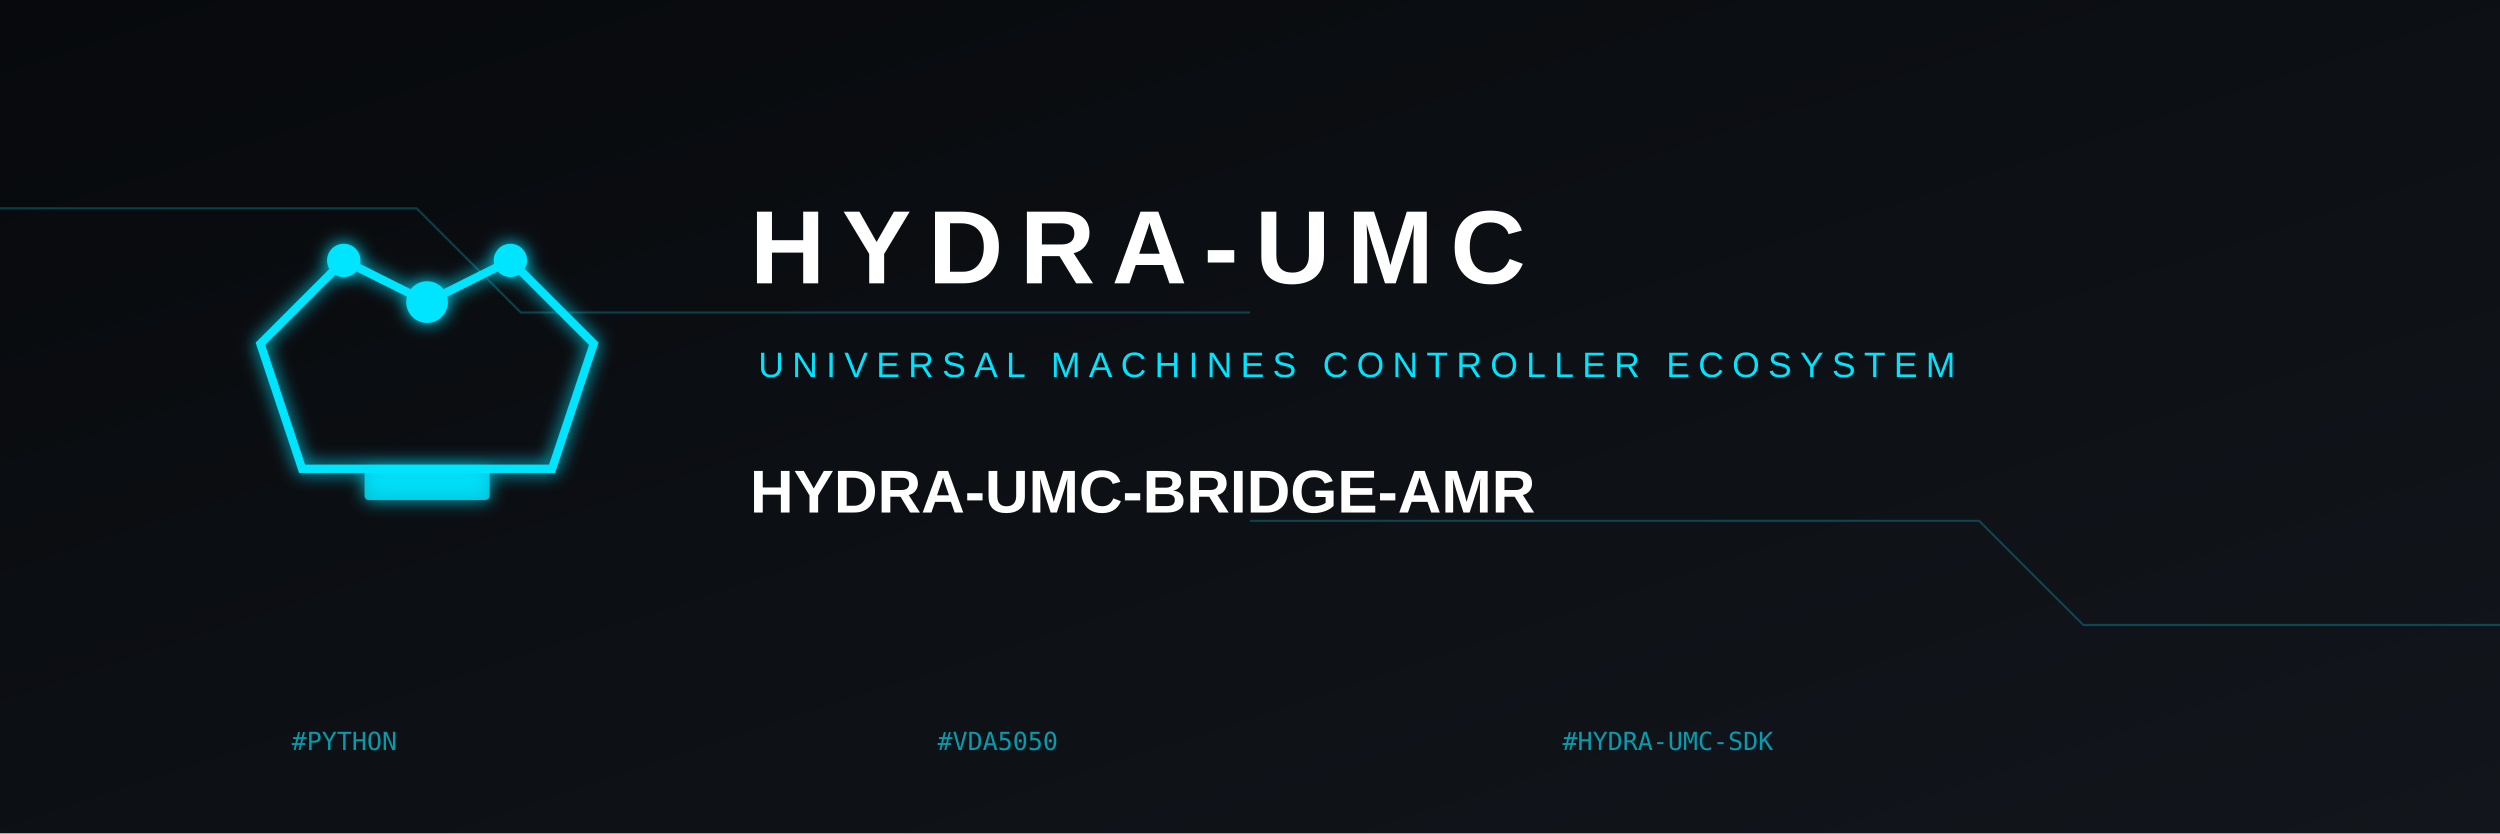
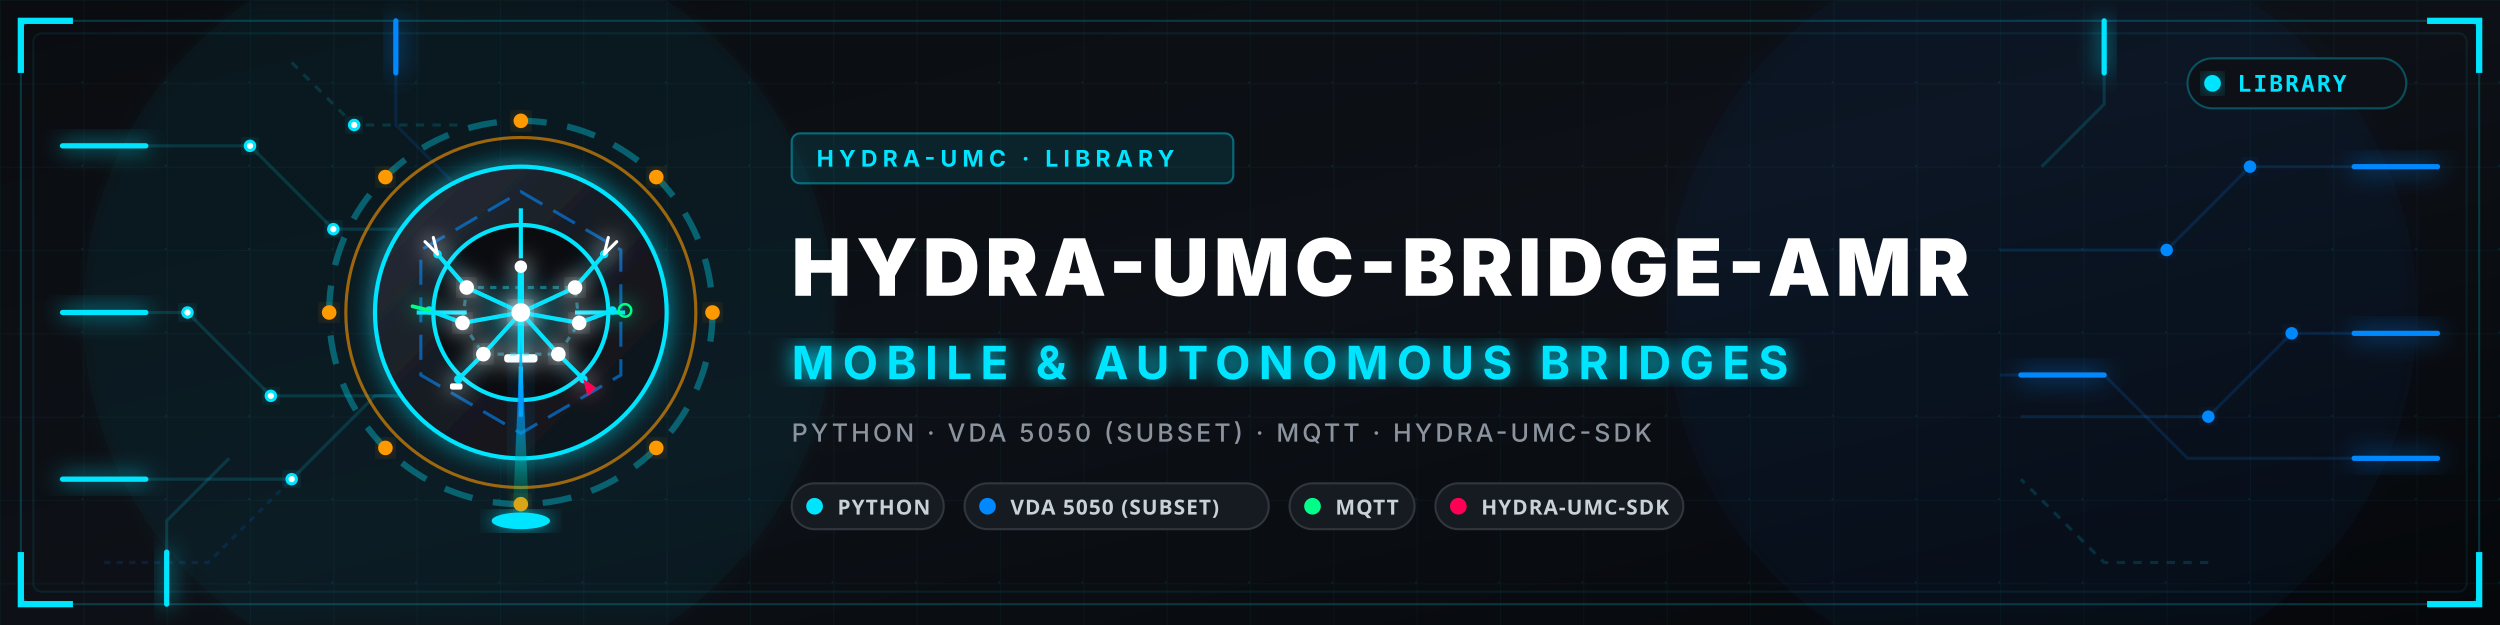
- <svg xmlns="http://www.w3.org/2000/svg" viewBox="0 0 1200 400" role="img" aria-labelledby="title desc">
+ <svg xmlns="http://www.w3.org/2000/svg" viewBox="0 0 1200 300" width="100%" height="100%">
  <defs>
-     <linearGradient id="bg" x1="0%" y1="0%" x2="100%" y2="100%">
-       <stop stop-color="#07090C" />
-       <stop offset="1" stop-color="#12161C" />
-     </linearGradient>
-     <filter id="g">
-       <feGaussianBlur stdDeviation="4" result="b" />
+     <linearGradient id="bgGlow" x1="0%" y1="0%" x2="100%" y2="100%">
+       <stop offset="0%" stop-color="#0A0C10" />
+       <stop offset="50%" stop-color="#0D1117" />
+       <stop offset="100%" stop-color="#05070A" />
+     </linearGradient>
+     <linearGradient id="cyanGlow" x1="0%" y1="0%" x2="100%" y2="0%">
+       <stop offset="0%" stop-color="#00E5FF" stop-opacity="0.8" />
+       <stop offset="100%" stop-color="#0088FF" stop-opacity="0.9" />
+     </linearGradient>
+     <linearGradient id="hydraCyanGlow" x1="0%" y1="0%" x2="100%" y2="100%">
+       <stop offset="0%" stop-color="#00F0FF" />
+       <stop offset="100%" stop-color="#0077FF" />
+     </linearGradient>
+     <linearGradient id="laserBeam" x1="0%" y1="0%" x2="0%" y2="100%">
+       <stop offset="0%" stop-color="#00E5FF" stop-opacity="1" />
+       <stop offset="40%" stop-color="#0088FF" stop-opacity="0.8" />
+       <stop offset="100%" stop-color="#00FF88" stop-opacity="0" />
+     </linearGradient>
+     <linearGradient id="metalGradient" x1="0%" y1="0%" x2="100%" y2="100%">
+       <stop offset="0%" stop-color="#2A303C" />
+       <stop offset="50%" stop-color="#161B22" />
+       <stop offset="100%" stop-color="#0D1117" />
+     </linearGradient>
+     <filter id="glowCyan" x="-20%" y="-20%" width="140%" height="140%">
+       <feGaussianBlur stdDeviation="5" result="blur" />
      <feMerge>
-         <feMergeNode in="b" />
+         <feMergeNode in="blur" />
        <feMergeNode in="SourceGraphic" />
      </feMerge>
    </filter>
+     <filter id="glowBlue" x="-20%" y="-20%" width="140%" height="140%">
+       <feGaussianBlur stdDeviation="6" result="blur" />
+       <feMerge>
+         <feMergeNode in="blur" />
+         <feMergeNode in="SourceGraphic" />
+       </feMerge>
+     </filter>
+     <filter id="glowBeam" x="-30%" y="-30%" width="160%" height="160%">
+       <feGaussianBlur stdDeviation="8" result="blur" />
+       <feMerge>
+         <feMergeNode in="blur" />
+         <feMergeNode in="SourceGraphic" />
+       </feMerge>
+     </filter>
+     <pattern id="cyberGrid" width="40" height="40" patternUnits="userSpaceOnUse">
+       <path d="M 40 0 L 0 0 0 40" fill="none" stroke="#00E5FF" stroke-opacity="0.04" stroke-width="1" />
+       <circle cx="40" cy="40" r="1" fill="#00E5FF" fill-opacity="0.1" />
+     </pattern>
+     <g id="pcbNode">
+       <circle cx="0" cy="0" r="3" fill="#00E5FF" filter="url(#glowCyan)" />
+       <circle cx="0" cy="0" r="1.5" fill="#FFFFFF" />
+     </g>
  </defs>
-   <rect width="1200" height="400" fill="url(#bg)" />
-   <g fill="none" stroke="#00E5FF" stroke-width="1" opacity=".25">
-     <path d="M0 100H200L250 150H600" />
-     <path d="M1200 300H1000L950 250H600" />
-   </g>
-   <g transform="translate(205 185)" filter="url(#g)">
-     <path d="M-60,40 -80,-20 -40,-60 0,-40 40,-60 80,-20 60,40Z" fill="none" stroke="#00E5FF" stroke-width="4" />
-     <circle cy="-40" r="10" fill="#00E5FF" />
-     <circle cx="-40" cy="-60" r="8" fill="#00E5FF" />
-     <circle cx="40" cy="-60" r="8" fill="#00E5FF" />
-     <rect x="-30" y="40" width="60" height="15" rx="2" fill="#00E5FF" opacity=".8" />
-   </g>
-   <text x="360" y="136" font-family="Arial,sans-serif" font-size="50" font-weight="bold" fill="#FFF" letter-spacing="8">HYDRA-UMC</text>
-   <text x="364" y="181" font-family="Arial,sans-serif" font-size="17" fill="#00E5FF" letter-spacing="4">UNIVERSAL MACHINES CONTROLLER ECOSYSTEM</text>
-   <text x="360" y="246" font-family="Arial,sans-serif" font-size="29" font-weight="bold" fill="#FFF">HYDRA-UMC-BRIDGE-AMR</text>
-   <g font-family="monospace" font-size="12" fill="#00E5FF" opacity=".65">
-     <text x="140" y="360">#PYTHON</text>
-     <text x="450" y="360">#VDA5050</text>
-     <text x="750" y="360">#HYDRA-UMC-SDK</text>
+   <rect width="1200" height="300" fill="url(#bgGlow)" />
+   <rect width="1200" height="300" fill="url(#cyberGrid)" />
+   <circle cx="220" cy="150" r="180" fill="#00E5FF" fill-opacity="0.03" filter="url(#glowCyan)">
+     <animate attributeName="fill-opacity" values="0.02;0.05;0.02" dur="6s" repeatCount="indefinite" />
+   </circle>
+   <circle cx="980" cy="150" r="180" fill="#0077FF" fill-opacity="0.03" filter="url(#glowBlue)">
+     <animate attributeName="fill-opacity" values="0.02;0.05;0.02" dur="6s" repeatCount="indefinite" />
+   </circle>
+   <rect x="10" y="10" width="1180" height="280" fill="none" stroke="#00E5FF" stroke-opacity="0.2" stroke-width="1" rx="6" />
+   <rect x="16" y="16" width="1168" height="268" fill="none" stroke="#00E5FF" stroke-opacity="0.08" stroke-width="1" rx="4" />
+   <path d="M 10 35 L 10 10 L 35 10" fill="none" stroke="#00E5FF" stroke-width="3">
+     <animate attributeName="stroke-opacity" values="0.6;1;0.6" dur="3s" repeatCount="indefinite" />
+   </path>
+   <path d="M 1190 35 L 1190 10 L 1165 10" fill="none" stroke="#00E5FF" stroke-width="3">
+     <animate attributeName="stroke-opacity" values="0.6;1;0.6" dur="3s" repeatCount="indefinite" />
+   </path>
+   <path d="M 10 265 L 10 290 L 35 290" fill="none" stroke="#00E5FF" stroke-width="3">
+     <animate attributeName="stroke-opacity" values="0.6;1;0.6" dur="3s" repeatCount="indefinite" />
+   </path>
+   <path d="M 1190 265 L 1190 290 L 1165 290" fill="none" stroke="#00E5FF" stroke-width="3">
+     <animate attributeName="stroke-opacity" values="0.6;1;0.6" dur="3s" repeatCount="indefinite" />
+   </path>
+   <g stroke="#00E5FF" stroke-opacity="0.15" stroke-width="1.5" fill="none">
+     <path d="M 30 70 L 120 70 L 160 110 L 240 110" />
+     <path d="M 30 150 L 90 150 L 130 190 L 220 190" />
+     <path d="M 30 230 L 140 230 L 180 190 L 210 190" />
+     <path d="M 80 290 L 80 250 L 110 220" />
+     <path d="M 190 10 L 190 60 L 220 90" stroke="#0077FF" stroke-opacity="0.15" />
+     <path d="M 140 30 L 170 60 L 220 60" stroke-dasharray="4,4" />
+     <path d="M 50 270 L 100 270 L 140 230" stroke="#0077FF" stroke-opacity="0.15" stroke-dasharray="3,3" />
+   </g>
+   <g fill="none" stroke-linecap="round" stroke-linejoin="round">
+     <path d="M 30 70 L 120 70 L 160 110 L 240 110" stroke="#00E5FF" stroke-width="2.5" stroke-dasharray="40, 240" filter="url(#glowCyan)">
+       <animate attributeName="stroke-dashoffset" values="280;0" dur="3s" repeatCount="indefinite" />
+     </path>
+     <path d="M 30 150 L 90 150 L 130 190 L 220 190" stroke="#00E5FF" stroke-width="2.5" stroke-dasharray="40, 220" filter="url(#glowCyan)">
+       <animate attributeName="stroke-dashoffset" values="260;0" dur="3.5s" repeatCount="indefinite" />
+     </path>
+     <path d="M 30 230 L 140 230 L 180 190 L 210 190" stroke="#00E5FF" stroke-width="2.5" stroke-dasharray="40, 230" filter="url(#glowCyan)">
+       <animate attributeName="stroke-dashoffset" values="270;0" dur="3.2s" repeatCount="indefinite" />
+     </path>
+     <path d="M 80 290 L 80 250 L 110 220" stroke="#00E5FF" stroke-width="2.5" stroke-dasharray="25, 100" filter="url(#glowCyan)">
+       <animate attributeName="stroke-dashoffset" values="125;0" dur="2.5s" repeatCount="indefinite" />
+     </path>
+     <path d="M 190 10 L 190 60 L 220 90" stroke="#0088FF" stroke-width="2.5" stroke-dasharray="25, 90" filter="url(#glowBlue)">
+       <animate attributeName="stroke-dashoffset" values="115;0" dur="2.8s" repeatCount="indefinite" />
+     </path>
+   </g>
+   <use href="#pcbNode" x="120" y="70" />
+   <use href="#pcbNode" x="160" y="110" />
+   <use href="#pcbNode" x="90" y="150" />
+   <use href="#pcbNode" x="130" y="190" />
+   <use href="#pcbNode" x="140" y="230" />
+   <use href="#pcbNode" x="170" y="60" />
+   <g stroke="#0088FF" stroke-opacity="0.15" stroke-width="1.5" fill="none">
+     <path d="M 1170 80 L 1080 80 L 1040 120 L 960 120" />
+     <path d="M 1170 160 L 1100 160 L 1060 200 L 970 200" />
+     <path d="M 1170 220 L 1050 220 L 1010 180 M 1010 180 L 960 180" />
+     <path d="M 1010 10 L 1010 50 L 980 80" stroke="#00E5FF" stroke-opacity="0.15" />
+     <path d="M 1060 270 L 1010 270 L 970 230" stroke="#00E5FF" stroke-opacity="0.15" stroke-dasharray="4,4" />
+   </g>
+   <g fill="none" stroke-linecap="round" stroke-linejoin="round">
+     <path d="M 1170 80 L 1080 80 L 1040 120 L 960 120" stroke="#0088FF" stroke-width="2.5" stroke-dasharray="40, 230" filter="url(#glowBlue)">
+       <animate attributeName="stroke-dashoffset" values="0;270" dur="3.5s" repeatCount="indefinite" />
+     </path>
+     <path d="M 1170 160 L 1100 160 L 1060 200 L 970 200" stroke="#0088FF" stroke-width="2.5" stroke-dasharray="40, 240" filter="url(#glowBlue)">
+       <animate attributeName="stroke-dashoffset" values="0;280" dur="3.8s" repeatCount="indefinite" />
+     </path>
+     <path d="M 1170 220 L 1050 220 L 1010 180 M 1010 180 L 960 180" stroke="#0088FF" stroke-width="2.5" stroke-dasharray="40, 250" filter="url(#glowBlue)">
+       <animate attributeName="stroke-dashoffset" values="0;290" dur="4s" repeatCount="indefinite" />
+     </path>
+     <path d="M 1010 10 L 1010 50 L 980 80" stroke="#00E5FF" stroke-width="2.5" stroke-dasharray="25, 95" filter="url(#glowCyan)">
+       <animate attributeName="stroke-dashoffset" values="0;120" dur="2.6s" repeatCount="indefinite" />
+     </path>
+   </g>
+   <circle cx="1080" cy="80" r="3" fill="#0088FF" filter="url(#glowBlue)" />
+   <circle cx="1040" cy="120" r="3" fill="#0088FF" filter="url(#glowBlue)" />
+   <circle cx="1100" cy="160" r="3" fill="#0088FF" filter="url(#glowBlue)" />
+   <circle cx="1060" cy="200" r="3" fill="#0088FF" filter="url(#glowBlue)" />
+   <g transform="translate(250, 150)">
+     <g>
+       <circle cx="0" cy="0" r="92" fill="none" stroke="#00E5FF" stroke-opacity="0.35" stroke-width="3" stroke-dasharray="14,10" />
+       <circle cx="0" cy="0" r="84" fill="none" stroke="#FF9900" stroke-opacity="0.6" stroke-width="1.5" />
+       <circle cx="92" cy="0" r="3.5" fill="#FF9900" filter="url(#glowBlue)" />
+       <circle cx="65" cy="65" r="3.5" fill="#FF9900" filter="url(#glowBlue)" />
+       <circle cx="0" cy="92" r="3.5" fill="#FF9900" filter="url(#glowBlue)" />
+       <circle cx="-65" cy="65" r="3.5" fill="#FF9900" filter="url(#glowBlue)" />
+       <circle cx="-92" cy="0" r="3.5" fill="#FF9900" filter="url(#glowBlue)" />
+       <circle cx="-65" cy="-65" r="3.5" fill="#FF9900" filter="url(#glowBlue)" />
+       <circle cx="0" cy="-92" r="3.5" fill="#FF9900" filter="url(#glowBlue)" />
+       <circle cx="65" cy="-65" r="3.5" fill="#FF9900" filter="url(#glowBlue)" />
+       <animateTransform attributeName="transform" type="rotate" from="0 0 0" to="360 0 0" dur="25s" repeatCount="indefinite" />
+     </g>
+     <circle cx="0" cy="0" r="70" fill="url(#metalGradient)" stroke="#00E5FF" stroke-width="2" filter="url(#glowCyan)" />
+     <g>
+       <polygon points="0,-58 48,-30 48,30 0,58 -48,30 -48,-30" fill="none" stroke="#0088FF" stroke-width="1.5" stroke-dasharray="12,6" opacity="0.6" />
+       <animateTransform attributeName="transform" type="rotate" from="360 0 0" to="0 0 0" dur="18s" repeatCount="indefinite" />
+     </g>
+     <circle cx="0" cy="0" r="42" fill="#0A0C10" stroke="#00E5FF" stroke-width="2" />
+     <line x1="-50" y1="0" x2="-26" y2="0" stroke="#00E5FF" stroke-width="2" />
+     <line x1="26" y1="0" x2="50" y2="0" stroke="#00E5FF" stroke-width="2" />
+     <line x1="0" y1="-50" x2="0" y2="-26" stroke="#00E5FF" stroke-width="2" />
+     <line x1="0" y1="26" x2="0" y2="50" stroke="#00E5FF" stroke-width="2" />
+     <g id="hydra8ArmSystem" filter="url(#glowCyan)">
+       <line x1="0" y1="0" x2="0" y2="22" stroke="#00E5FF" stroke-width="3" stroke-linecap="round" />
+       <rect x="-8" y="20" width="16" height="4" rx="1.5" fill="#FFFFFF" />
+       <line x1="0" y1="0" x2="0" y2="-22" stroke="#00E5FF" stroke-width="3" stroke-linecap="round" />
+       <circle cx="0" cy="-22" r="3" fill="#FFFFFF" />
+       <path d="M -26 -12 L -28 5 L -18 20 L 18 20 L 28 5 L 26 -12 Z" fill="none" stroke="#00E5FF" stroke-width="1.5" stroke-dasharray="3,3" opacity="0.4" />
+       <path d="M 0 0 L -26 -12 M 0 0 L -28 5 M 0 0 L -18 20 M 0 0 L 18 20 M 0 0 L 28 5 M 0 0 L 26 -12" stroke="#00E5FF" stroke-width="2" stroke-linecap="round" />
+       <g transform="translate(-26, -12)">
+         <g>
+           <animateTransform attributeName="transform" type="rotate" values="-25;15;-25" dur="3.4s" repeatCount="indefinite" />
+           <line x1="0" y1="0" x2="-14" y2="-16" stroke="#00E5FF" stroke-width="2" stroke-linecap="round" />
+           <circle cx="-14" cy="-16" r="2" fill="#00E5FF" />
+           <g transform="translate(-14, -16)">
+             <animateTransform attributeName="transform" type="rotate" values="30;-20;30" dur="3.4s" repeatCount="indefinite" />
+             <path d="M 0 0 L -6 -6 M 0 0 L -2 -8" stroke="#FFFFFF" stroke-width="1.5" stroke-linecap="round" />
+           </g>
+         </g>
+       </g>
+       <g transform="translate(-28, 5)">
+         <g>
+           <animateTransform attributeName="transform" type="rotate" values="-18;22;-18" dur="4.0s" repeatCount="indefinite" />
+           <line x1="0" y1="0" x2="-16" y2="-6" stroke="#00E5FF" stroke-width="2" stroke-linecap="round" />
+           <circle cx="-16" cy="-6" r="2" fill="#00E5FF" />
+           <g transform="translate(-16, -6)">
+             <animateTransform attributeName="transform" type="rotate" values="-25;25;-25" dur="4.0s" repeatCount="indefinite" />
+             <line x1="0" y1="0" x2="-8" y2="-2" stroke="#00FF88" stroke-width="1.8" stroke-linecap="round" />
+           </g>
+         </g>
+       </g>
+       <g transform="translate(-18, 20)">
+         <g>
+           <animateTransform attributeName="transform" type="rotate" values="-15;20;-15" dur="4.5s" repeatCount="indefinite" />
+           <line x1="0" y1="0" x2="-12" y2="12" stroke="#00E5FF" stroke-width="2" stroke-linecap="round" />
+           <circle cx="-12" cy="12" r="2" fill="#00E5FF" />
+           <g transform="translate(-12, 12)">
+             <animateTransform attributeName="transform" type="rotate" values="20;-15;20" dur="4.5s" repeatCount="indefinite" />
+             <rect x="-4" y="2" width="6" height="3" rx="1" fill="#FFFFFF" />
+           </g>
+         </g>
+       </g>
+       <g transform="translate(18, 20)">
+         <g>
+           <animateTransform attributeName="transform" type="rotate" values="15;-20;15" dur="4.2s" repeatCount="indefinite" />
+           <line x1="0" y1="0" x2="12" y2="12" stroke="#00E5FF" stroke-width="2" stroke-linecap="round" />
+           <circle cx="12" cy="12" r="2" fill="#00E5FF" />
+           <g transform="translate(12, 12)">
+             <animateTransform attributeName="transform" type="rotate" values="-20;15;-20" dur="4.2s" repeatCount="indefinite" />
+             <polygon points="0,0 6,4 2,8" fill="#FF0055" />
+           </g>
+         </g>
+       </g>
+       <g transform="translate(28, 5)">
+         <g>
+           <animateTransform attributeName="transform" type="rotate" values="22;-18;22" dur="3.8s" repeatCount="indefinite" />
+           <line x1="0" y1="0" x2="16" y2="-6" stroke="#00E5FF" stroke-width="2" stroke-linecap="round" />
+           <circle cx="16" cy="-6" r="2" fill="#00E5FF" />
+           <g transform="translate(16, -6)">
+             <animateTransform attributeName="transform" type="rotate" values="20;-20;20" dur="3.8s" repeatCount="indefinite" />
+             <circle cx="6" cy="0" r="3" fill="none" stroke="#00FF88" stroke-width="1.2" />
+           </g>
+         </g>
+       </g>
+       <g transform="translate(26, -12)">
+         <g>
+           <animateTransform attributeName="transform" type="rotate" values="25;-15;25" dur="3.2s" repeatCount="indefinite" />
+           <line x1="0" y1="0" x2="14" y2="-16" stroke="#00E5FF" stroke-width="2" stroke-linecap="round" />
+           <circle cx="14" cy="-16" r="2" fill="#00E5FF" />
+           <g transform="translate(14, -16)">
+             <animateTransform attributeName="transform" type="rotate" values="-30;20;-30" dur="3.2s" repeatCount="indefinite" />
+             <path d="M 0 0 L 6 -6 M 0 0 L 2 -8" stroke="#FFFFFF" stroke-width="1.5" stroke-linecap="round" />
+           </g>
+         </g>
+       </g>
+       <circle cx="0" cy="0" r="4.5" fill="#FFFFFF" filter="url(#glowCyan)" />
+       <circle cx="-26" cy="-12" r="3.5" fill="#FFFFFF" filter="url(#glowCyan)" />
+       <circle cx="-28" cy="5" r="3.5" fill="#FFFFFF" filter="url(#glowCyan)" />
+       <circle cx="-18" cy="20" r="3.5" fill="#FFFFFF" filter="url(#glowCyan)" />
+       <circle cx="18" cy="20" r="3.5" fill="#FFFFFF" filter="url(#glowCyan)" />
+       <circle cx="28" cy="5" r="3.5" fill="#FFFFFF" filter="url(#glowCyan)" />
+       <circle cx="26" cy="-12" r="3.5" fill="#FFFFFF" filter="url(#glowCyan)" />
+     </g>
+   </g>
+   <path d="M 250 157 L 246 250 L 254 250 Z" fill="url(#laserBeam)" filter="url(#glowBeam)">
+     <animate attributeName="opacity" values="0.3;1;0.3" dur="1.2s" repeatCount="indefinite" />
+   </path>
+   <ellipse cx="250" cy="250" rx="14" ry="4" fill="#00E5FF" filter="url(#glowCyan)">
+     <animate attributeName="rx" values="10;18;10" dur="1.2s" repeatCount="indefinite" />
+     <animate attributeName="opacity" values="0.4;1;0.4" dur="1.2s" repeatCount="indefinite" />
+   </ellipse>
+   <g transform="translate(380, 0)">
+     <g transform="translate(0, 82)">
+       <rect x="0" y="-18" width="212" height="24" rx="4" fill="#00E5FF" fill-opacity="0.1" stroke="#00E5FF" stroke-opacity="0.4" stroke-width="1">
+         <animate attributeName="stroke-opacity" values="0.3;0.8;0.3" dur="4s" repeatCount="indefinite" />
+       </rect>
+       <text x="12" y="-2" font-family="'Inter', 'Segoe UI', 'Roboto', sans-serif" font-weight="700" font-size="11" fill="#00E5FF" letter-spacing="2.5">HYDRA-UMC · LIBRARY</text>
+     </g>
+     <text x="0" y="142" font-family="'Inter', 'Segoe UI', 'Roboto', sans-serif" font-weight="900" font-size="38" fill="#FFFFFF" letter-spacing="2.5">HYDRA-UMC-BRIDGE-AMR</text>
+     <text x="0" y="182" font-family="'Inter', 'Segoe UI', 'Roboto', sans-serif" font-weight="700" font-size="22" fill="#00E5FF" letter-spacing="4" filter="url(#glowCyan)">MOBILE &amp; AUTONOMOUS BRIDGES</text>
+     <text x="0" y="212" font-family="'Inter', 'Segoe UI', 'Roboto', sans-serif" font-weight="500" font-size="12" fill="#8B949E" letter-spacing="1.5">PYTHON · VDA 5050 (SUBSET) · MQTT · HYDRA-UMC-SDK</text>
+     <g transform="translate(0, 232)">
+       <rect x="0" y="0" width="73" height="22" rx="11" fill="#161B22" stroke="#30363D" stroke-width="1" />
+       <circle cx="11" cy="11" r="4" fill="#00E5FF">
+         <animate attributeName="opacity" values="0.5;1;0.5" dur="2.0s" repeatCount="indefinite" />
+       </circle>
+       <text x="22" y="15" font-family="sans-serif" font-weight="600" font-size="10" fill="#C9D1D9" letter-spacing="0.5">PYTHON</text>
+       <rect x="83" y="0" width="146" height="22" rx="11" fill="#161B22" stroke="#30363D" stroke-width="1" />
+       <circle cx="94" cy="11" r="4" fill="#0088FF">
+         <animate attributeName="opacity" values="0.5;1;0.5" dur="2.2s" repeatCount="indefinite" />
+       </circle>
+       <text x="105" y="15" font-family="sans-serif" font-weight="600" font-size="10" fill="#C9D1D9" letter-spacing="0.5">VDA 5050 (SUBSET)</text>
+       <rect x="239" y="0" width="60" height="22" rx="11" fill="#161B22" stroke="#30363D" stroke-width="1" />
+       <circle cx="250" cy="11" r="4" fill="#00FF88">
+         <animate attributeName="opacity" values="0.5;1;0.5" dur="2.4s" repeatCount="indefinite" />
+       </circle>
+       <text x="261" y="15" font-family="sans-serif" font-weight="600" font-size="10" fill="#C9D1D9" letter-spacing="0.5">MQTT</text>
+       <rect x="309" y="0" width="119" height="22" rx="11" fill="#161B22" stroke="#30363D" stroke-width="1" />
+       <circle cx="320" cy="11" r="4" fill="#FF0055">
+         <animate attributeName="opacity" values="0.5;1;0.5" dur="2.6s" repeatCount="indefinite" />
+       </circle>
+       <text x="331" y="15" font-family="sans-serif" font-weight="600" font-size="10" fill="#C9D1D9" letter-spacing="0.5">HYDRA-UMC-SDK</text>
+     </g>
+   </g>
+   <g transform="translate(1060, 42)">
+     <rect x="-10" y="-14" width="105" height="24" rx="12" fill="#0D1117" stroke="#00E5FF" stroke-opacity="0.3" stroke-width="1" />
+     <circle cx="2" cy="-2" r="4" fill="#00E5FF" filter="url(#glowCyan)">
+       <animate attributeName="opacity" values="0.3;1;0.3" dur="1.5s" repeatCount="indefinite" />
+     </circle>
+     <text x="14" y="2" font-family="monospace" font-weight="700" font-size="11" fill="#00E5FF" letter-spacing="1">LIBRARY</text>
  </g>
</svg>
